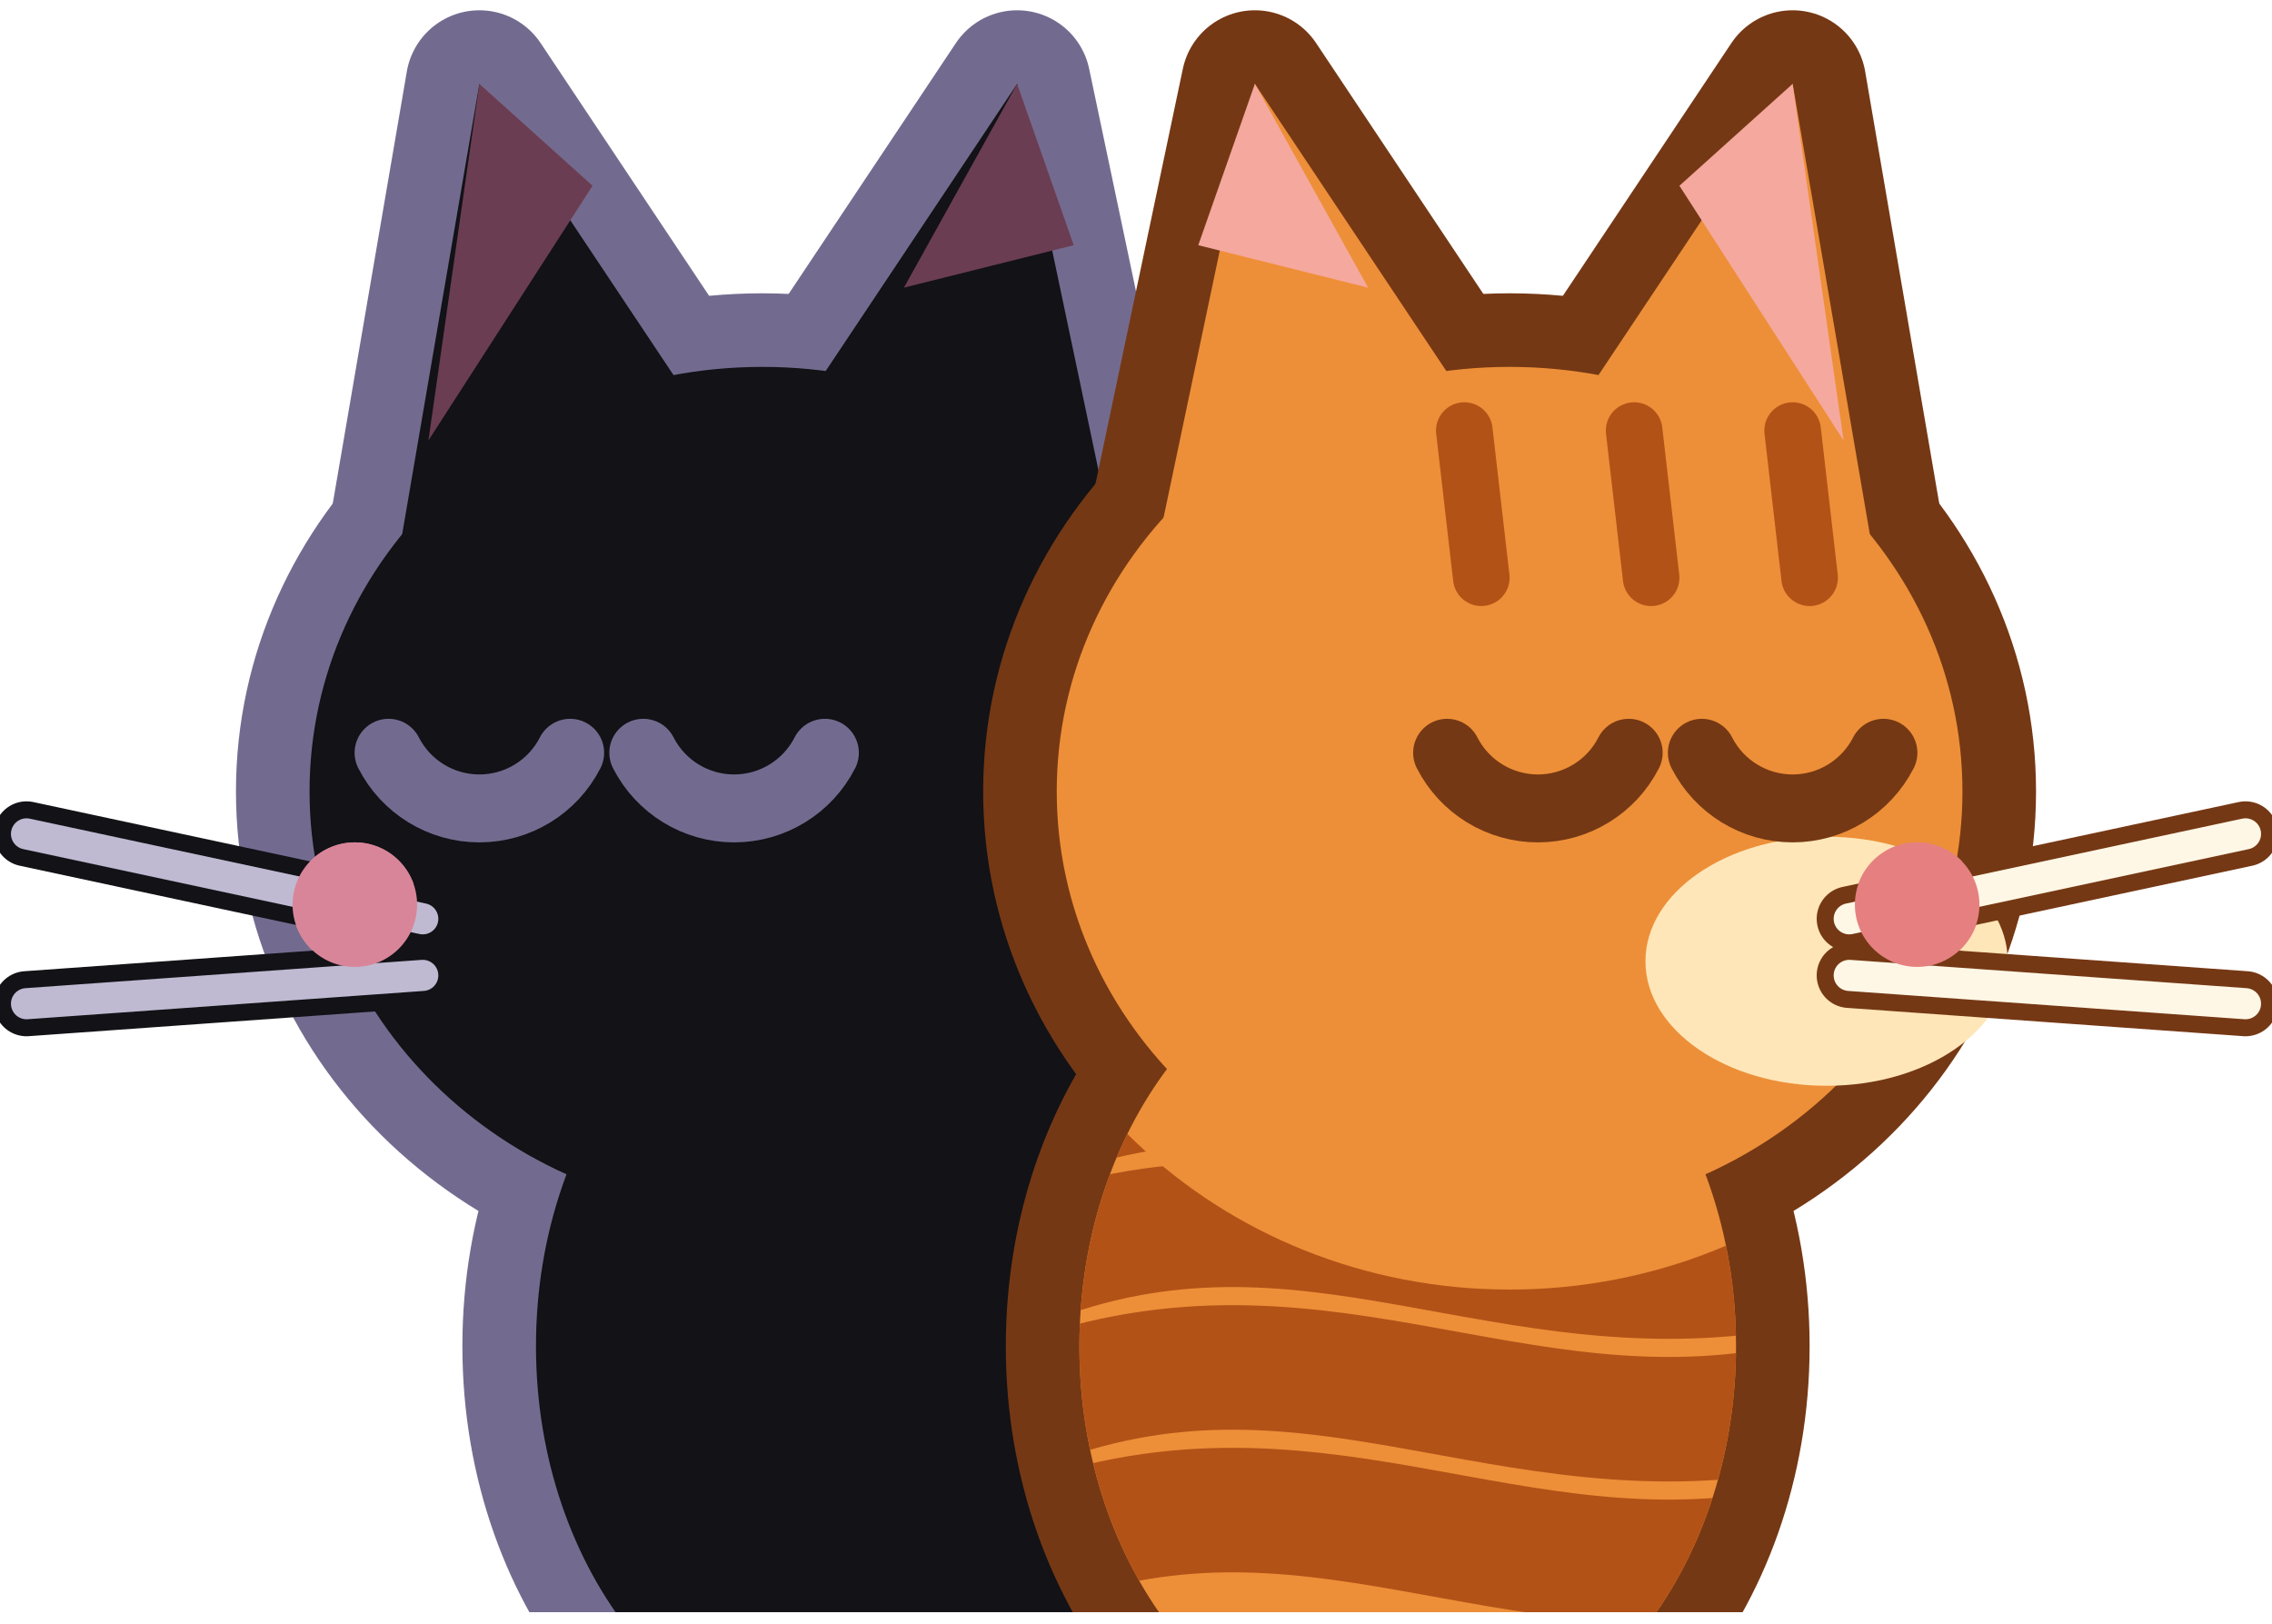
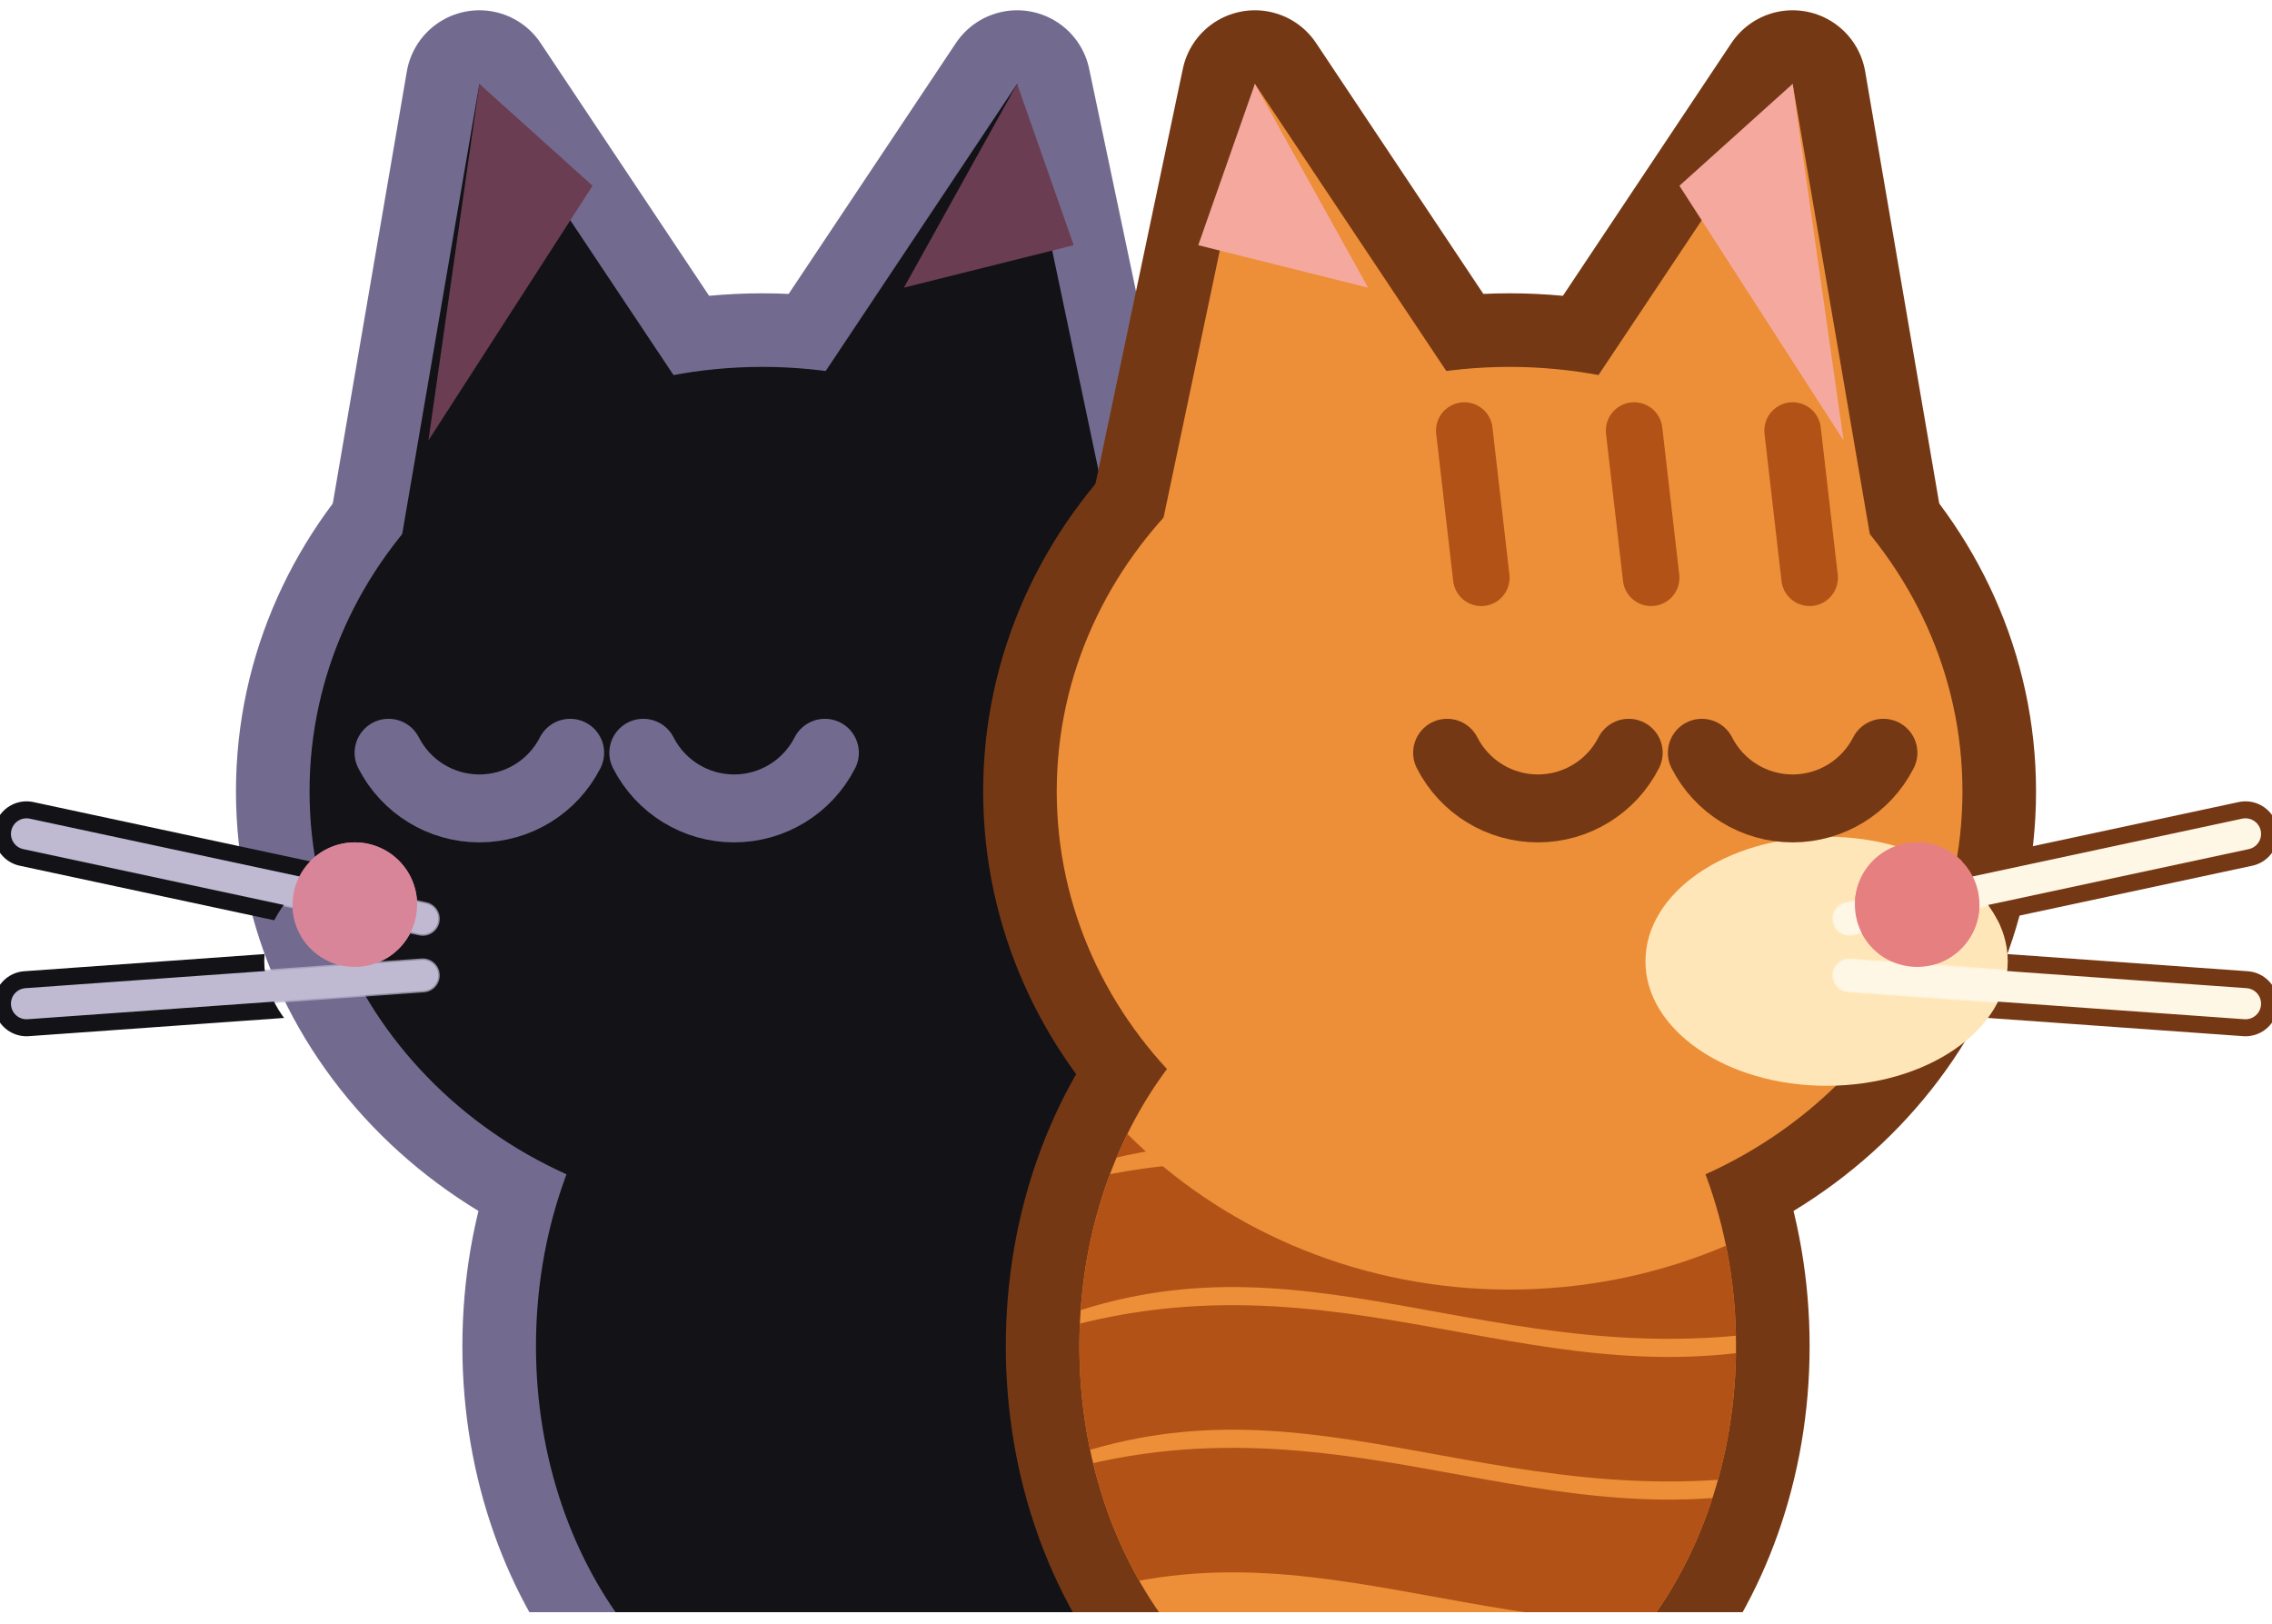
<svg xmlns="http://www.w3.org/2000/svg" width="984" height="703" viewBox="20 212 984 703">
  <defs>
    <clipPath id="clip-0">
      <path clip-rule="nonzero" d="M 220 586 L 569 586 L 569 910.258 L 220 910.258 Z M 220 586 " />
    </clipPath>
    <clipPath id="clip-1">
      <path clip-rule="nonzero" d="M 252 618 L 537 618 L 537 910.258 L 252 910.258 Z M 252 618 " />
    </clipPath>
    <clipPath id="clip-2">
+       <path clip-rule="nonzero" d="M 0 174 L 602 174 L 602 1009 L 0 1009 Z M 0 174 " />
+     </clipPath>
+     <clipPath id="clip-3">
+       <path clip-rule="evenodd" d="M 1330.84 -425.871 L -630.449 -425.871 L -630.449 1535.418 L 1330.84 1535.418 Z M 1330.84 -425.871 L 134.453 628.324 C 134.453 658.109 169.574 682.258 212.902 682.258 C 256.23 682.258 291.355 658.109 291.355 628.324 C 291.355 598.535 256.23 574.387 212.902 574.387 C 169.574 574.387 134.453 598.535 134.453 628.324 " />
+     </clipPath>
+     <clipPath id="clip-4">
+       <path clip-rule="nonzero" d="M 0 235 L 602 235 L 602 1024 L 0 1024 Z M 0 235 " />
+     </clipPath>
+     <clipPath id="clip-5">
+       <path clip-rule="evenodd" d="M 1330.84 -425.871 L -630.449 -425.871 L -630.449 1535.418 L 1330.84 1535.418 Z M 1330.84 -425.871 L 134.453 628.324 C 134.453 658.109 169.574 682.258 212.902 682.258 C 256.23 682.258 291.355 658.109 291.355 628.324 C 291.355 598.535 256.23 574.387 212.902 574.387 C 169.574 574.387 134.453 598.535 134.453 628.324 " />
+     </clipPath>
+     <clipPath id="clip-6">
      <path clip-rule="nonzero" d="M 455 586 L 804 586 L 804 910.258 L 455 910.258 Z M 455 586 " />
    </clipPath>
-     <clipPath id="clip-3">
+     <clipPath id="clip-7">
      <path clip-rule="nonzero" d="M 487 618 L 772 618 L 772 910.258 L 487 910.258 Z M 487 618 " />
    </clipPath>
-     <clipPath id="clip-4">
+     <clipPath id="clip-8">
      <path clip-rule="nonzero" d="M 487 653 L 772 653 L 772 731 L 487 731 Z M 487 653 " />
    </clipPath>
-     <clipPath id="clip-5">
+     <clipPath id="clip-9">
      <path clip-rule="evenodd" d="M -23842.324 -23961.355 L 25189.934 -23961.355 L 25189.934 25070.902 L -23842.324 25070.902 Z M -23842.324 -23961.355 L 901.805 554.773 C 901.805 673.926 799.727 770.516 673.805 770.516 C 547.887 770.516 445.805 673.926 445.805 554.773 C 445.805 435.625 547.887 339.031 673.805 339.031 C 799.727 339.031 901.805 435.625 901.805 554.773 " />
    </clipPath>
-     <clipPath id="clip-6">
+     <clipPath id="clip-10">
      <path clip-rule="nonzero" d="M 771.871 795.031 C 771.871 892.52 708.207 971.547 629.676 971.547 C 551.145 971.547 487.484 892.52 487.484 795.031 C 487.484 697.547 551.145 618.516 629.676 618.516 C 708.207 618.516 771.871 697.547 771.871 795.031 " />
    </clipPath>
-     <clipPath id="clip-7">
+     <clipPath id="clip-11">
      <path clip-rule="nonzero" d="M 487 715 L 772 715 L 772 792 L 487 792 Z M 487 715 " />
    </clipPath>
-     <clipPath id="clip-8">
+     <clipPath id="clip-12">
      <path clip-rule="evenodd" d="M -23842.324 -23961.355 L 25189.934 -23961.355 L 25189.934 25070.902 L -23842.324 25070.902 Z M -23842.324 -23961.355 L 901.805 554.773 C 901.805 673.926 799.727 770.516 673.805 770.516 C 547.887 770.516 445.805 673.926 445.805 554.773 C 445.805 435.625 547.887 339.031 673.805 339.031 C 799.727 339.031 901.805 435.625 901.805 554.773 " />
    </clipPath>
-     <clipPath id="clip-9">
+     <clipPath id="clip-13">
      <path clip-rule="nonzero" d="M 771.871 795.031 C 771.871 892.52 708.207 971.547 629.676 971.547 C 551.145 971.547 487.484 892.52 487.484 795.031 C 487.484 697.547 551.145 618.516 629.676 618.516 C 708.207 618.516 771.871 697.547 771.871 795.031 " />
    </clipPath>
-     <clipPath id="clip-10">
+     <clipPath id="clip-14">
      <path clip-rule="nonzero" d="M 487 777 L 772 777 L 772 854 L 487 854 Z M 487 777 " />
    </clipPath>
-     <clipPath id="clip-11">
+     <clipPath id="clip-15">
      <path clip-rule="evenodd" d="M -23842.324 -23961.355 L 25189.934 -23961.355 L 25189.934 25070.902 L -23842.324 25070.902 Z M -23842.324 -23961.355 L 901.805 554.773 C 901.805 673.926 799.727 770.516 673.805 770.516 C 547.887 770.516 445.805 673.926 445.805 554.773 C 445.805 435.625 547.887 339.031 673.805 339.031 C 799.727 339.031 901.805 435.625 901.805 554.773 " />
    </clipPath>
-     <clipPath id="clip-12">
+     <clipPath id="clip-16">
      <path clip-rule="nonzero" d="M 771.871 795.031 C 771.871 892.52 708.207 971.547 629.676 971.547 C 551.145 971.547 487.484 892.52 487.484 795.031 C 487.484 697.547 551.145 618.516 629.676 618.516 C 708.207 618.516 771.871 697.547 771.871 795.031 " />
    </clipPath>
-     <clipPath id="clip-13">
+     <clipPath id="clip-17">
      <path clip-rule="nonzero" d="M 487 839 L 772 839 L 772 910.258 L 487 910.258 Z M 487 839 " />
    </clipPath>
-     <clipPath id="clip-14">
+     <clipPath id="clip-18">
      <path clip-rule="evenodd" d="M -23842.324 -23961.355 L 25189.934 -23961.355 L 25189.934 25070.902 L -23842.324 25070.902 Z M -23842.324 -23961.355 L 901.805 554.773 C 901.805 673.926 799.727 770.516 673.805 770.516 C 547.887 770.516 445.805 673.926 445.805 554.773 C 445.805 435.625 547.887 339.031 673.805 339.031 C 799.727 339.031 901.805 435.625 901.805 554.773 " />
    </clipPath>
-     <clipPath id="clip-15">
+     <clipPath id="clip-19">
      <path clip-rule="nonzero" d="M 771.871 795.031 C 771.871 892.52 708.207 971.547 629.676 971.547 C 551.145 971.547 487.484 892.52 487.484 795.031 C 487.484 697.547 551.145 618.516 629.676 618.516 C 708.207 618.516 771.871 697.547 771.871 795.031 " />
+     </clipPath>
+     <clipPath id="clip-20">
+       <path clip-rule="nonzero" d="M 422 174 L 1024 174 L 1024 1009 L 422 1009 Z M 422 174 " />
+     </clipPath>
+     <clipPath id="clip-21">
+       <path clip-rule="evenodd" d="M -306.84 -425.871 L 1654.449 -425.871 L 1654.449 1535.418 L -306.84 1535.418 Z M -306.84 -425.871 L 889.547 628.324 C 889.547 658.109 854.426 682.258 811.098 682.258 C 767.77 682.258 732.645 658.109 732.645 628.324 C 732.645 598.535 767.77 574.387 811.098 574.387 C 854.426 574.387 889.547 598.535 889.547 628.324 " />
+     </clipPath>
+     <clipPath id="clip-22">
+       <path clip-rule="nonzero" d="M 422 235 L 1024 235 L 1024 1024 L 422 1024 Z M 422 235 " />
+     </clipPath>
+     <clipPath id="clip-23">
+       <path clip-rule="evenodd" d="M -306.84 -425.871 L 1654.449 -425.871 L 1654.449 1535.418 L -306.84 1535.418 Z M -306.84 -425.871 L 889.547 628.324 C 889.547 658.109 854.426 682.258 811.098 682.258 C 767.77 682.258 732.645 658.109 732.645 628.324 C 732.645 598.535 767.77 574.387 811.098 574.387 C 854.426 574.387 889.547 598.535 889.547 628.324 " />
    </clipPath>
  </defs>
  <path fill-rule="nonzero" fill="rgb(45%, 42%, 56%)" fill-opacity="1" stroke-width="2.6" stroke-linecap="round" stroke-linejoin="round" stroke="rgb(45%, 42%, 56%)" stroke-opacity="1" stroke-miterlimit="10" d="M -6.5 -3 L -4.5 -12.5 L -0.5 -6.5 Z M -6.5 -3 " transform="matrix(-24.51613, 0, 0, 24.51613, 350.1935, 554.7742)" />
  <path fill-rule="nonzero" fill="rgb(45%, 42%, 56%)" fill-opacity="1" stroke-width="2.6" stroke-linecap="round" stroke-linejoin="round" stroke="rgb(45%, 42%, 56%)" stroke-opacity="1" stroke-miterlimit="10" d="M 1 -6.5 L 5 -12.5 L 6.8 -2 Z M 1 -6.5 " transform="matrix(-24.51613, 0, 0, 24.51613, 350.1935, 554.7742)" />
  <g clip-path="url(#clip-0)">
    <path fill-rule="nonzero" fill="rgb(45%, 42%, 56%)" fill-opacity="1" d="M 220.258 795.031 C 220.258 910.121 298.188 1003.418 394.324 1003.418 C 490.457 1003.418 568.387 910.121 568.387 795.031 C 568.387 679.941 490.457 586.645 394.324 586.645 C 298.188 586.645 220.258 679.941 220.258 795.031 " />
  </g>
  <path fill-rule="nonzero" fill="rgb(45%, 42%, 56%)" fill-opacity="1" d="M 122.195 554.773 C 122.195 673.926 224.273 770.516 350.195 770.516 C 476.113 770.516 578.195 673.926 578.195 554.773 C 578.195 435.625 476.113 339.031 350.195 339.031 C 224.273 339.031 122.195 435.625 122.195 554.773 " />
  <path fill-rule="nonzero" fill="rgb(7%, 7%, 9%)" fill-opacity="1" d="M 509.547 481.227 L 460.516 248.324 L 362.453 395.418 Z M 509.547 481.227 " />
  <path fill-rule="nonzero" fill="rgb(7%, 7%, 9%)" fill-opacity="1" d="M 325.676 395.418 L 227.613 248.324 L 183.484 505.742 Z M 325.676 395.418 " />
  <g clip-path="url(#clip-1)">
    <path fill-rule="nonzero" fill="rgb(7%, 7%, 9%)" fill-opacity="1" d="M 252.129 795.031 C 252.129 892.52 315.793 971.547 394.324 971.547 C 472.855 971.547 536.516 892.52 536.516 795.031 C 536.516 697.547 472.855 618.516 394.324 618.516 C 315.793 618.516 252.129 697.547 252.129 795.031 " />
  </g>
  <path fill-rule="nonzero" fill="rgb(7%, 7%, 9%)" fill-opacity="1" d="M 154.066 554.773 C 154.066 656.324 241.875 738.645 350.195 738.645 C 458.512 738.645 546.324 656.324 546.324 554.773 C 546.324 453.227 458.512 370.902 350.195 370.902 C 241.875 370.902 154.066 453.227 154.066 554.773 " />
  <path fill-rule="nonzero" fill="rgb(42%, 24%, 32%)" fill-opacity="1" d="M 485.031 318.195 L 460.516 248.324 L 411.484 336.582 Z M 485.031 318.195 " />
  <path fill-rule="nonzero" fill="rgb(42%, 24%, 32%)" fill-opacity="1" d="M 276.645 292.453 L 227.613 248.324 L 205.547 402.773 Z M 276.645 292.453 " />
  <path fill="none" stroke-width="1.2" stroke-linecap="round" stroke-linejoin="round" stroke="rgb(45%, 42%, 56%)" stroke-opacity="1" stroke-miterlimit="10" d="M 2.104 -0.683 C 1.797 -0.08 1.177 0.3 0.5 0.3 C -0.177 0.3 -0.797 -0.08 -1.104 -0.683 " transform="matrix(-24.51613, 0, 0, 24.51613, 350.1935, 554.7742)" />
  <path fill="none" stroke-width="1.2" stroke-linecap="round" stroke-linejoin="round" stroke="rgb(45%, 42%, 56%)" stroke-opacity="1" stroke-miterlimit="10" d="M 6.604 -0.683 C 6.296 -0.08 5.677 0.3 5 0.3 C 4.323 0.3 3.703 -0.08 3.396 -0.683 " transform="matrix(-24.51613, 0, 0, 24.51613, 350.1935, 554.7742)" />
  <path fill-rule="nonzero" fill="rgb(85%, 52%, 60%)" fill-opacity="1" d="M 146.711 603.805 C 146.711 618.699 158.785 630.773 173.676 630.773 C 188.57 630.773 200.645 618.699 200.645 603.805 C 200.645 588.914 188.57 576.84 173.676 576.84 C 158.785 576.84 146.711 588.914 146.711 603.805 " />
  <path fill="none" stroke-width="0.6" stroke-linecap="round" stroke-linejoin="round" stroke="rgb(75%, 73%, 82%)" stroke-opacity="0.7" stroke-miterlimit="10" d="M 6 2.25 L 13 0.75 " transform="matrix(-24.51613, 0, 0, 24.51613, 350.1935, 554.7742)" />
  <path fill="none" stroke-width="0.6" stroke-linecap="round" stroke-linejoin="round" stroke="rgb(75%, 73%, 82%)" stroke-opacity="0.7" stroke-miterlimit="10" d="M 6 3.25 L 13 3.75 " transform="matrix(-24.51613, 0, 0, 24.51613, 350.1935, 554.7742)" />
-   <path fill="none" stroke-width="1.15" stroke-linecap="round" stroke-linejoin="miter" stroke="rgb(7%, 7%, 9%)" stroke-opacity="1" stroke-miterlimit="10" d="M 6 2.25 L 13 0.75 " transform="matrix(-24.51613, 0, 0, 24.51613, 350.1935, 554.7742)" />
-   <path fill="none" stroke-width="1.15" stroke-linecap="round" stroke-linejoin="miter" stroke="rgb(7%, 7%, 9%)" stroke-opacity="1" stroke-miterlimit="10" d="M 6 3.25 L 13 3.75 " transform="matrix(-24.51613, 0, 0, 24.51613, 350.1935, 554.7742)" />
+   <g clip-path="url(#clip-2)">
+     <g clip-path="url(#clip-3)">
+       <path fill="none" stroke-width="1.15" stroke-linecap="round" stroke-linejoin="miter" stroke="rgb(7%, 7%, 9%)" stroke-opacity="1" stroke-miterlimit="10" d="M 6 2.25 L 13 0.75 " transform="matrix(-24.51613, 0, 0, 24.51613, 350.1935, 554.7742)" />
+     </g>
+   </g>
+   <g clip-path="url(#clip-4)">
+     <g clip-path="url(#clip-5)">
+       <path fill="none" stroke-width="1.15" stroke-linecap="round" stroke-linejoin="miter" stroke="rgb(7%, 7%, 9%)" stroke-opacity="1" stroke-miterlimit="10" d="M 6 3.25 L 13 3.75 " transform="matrix(-24.51613, 0, 0, 24.51613, 350.1935, 554.7742)" />
+     </g>
+   </g>
  <path fill="none" stroke-width="0.55" stroke-linecap="round" stroke-linejoin="miter" stroke="rgb(75%, 73%, 82%)" stroke-opacity="1" stroke-miterlimit="10" d="M 6 2.25 L 13 0.75 " transform="matrix(-24.51613, 0, 0, 24.51613, 350.1935, 554.7742)" />
  <path fill="none" stroke-width="0.55" stroke-linecap="round" stroke-linejoin="miter" stroke="rgb(75%, 73%, 82%)" stroke-opacity="1" stroke-miterlimit="10" d="M 6 3.25 L 13 3.75 " transform="matrix(-24.51613, 0, 0, 24.51613, 350.1935, 554.7742)" />
  <path fill-rule="nonzero" fill="rgb(85%, 52%, 60%)" fill-opacity="1" d="M 146.711 603.805 C 146.711 618.699 158.785 630.773 173.676 630.773 C 188.57 630.773 200.645 618.699 200.645 603.805 C 200.645 588.914 188.57 576.84 173.676 576.84 C 158.785 576.84 146.711 588.914 146.711 603.805 " />
  <path fill-rule="nonzero" fill="rgb(46%, 22%, 8%)" fill-opacity="1" stroke-width="2.6" stroke-linecap="round" stroke-linejoin="round" stroke="rgb(46%, 22%, 8%)" stroke-opacity="1" stroke-miterlimit="10" d="M -6.5 -3 L -4.5 -12.5 L -0.5 -6.5 Z M -6.5 -3 " transform="matrix(24.51613, 0, 0, 24.51613, 673.8065, 554.7742)" />
  <path fill-rule="nonzero" fill="rgb(46%, 22%, 8%)" fill-opacity="1" stroke-width="2.6" stroke-linecap="round" stroke-linejoin="round" stroke="rgb(46%, 22%, 8%)" stroke-opacity="1" stroke-miterlimit="10" d="M 1 -6.5 L 5 -12.5 L 6.8 -2 Z M 1 -6.5 " transform="matrix(24.51613, 0, 0, 24.51613, 673.8065, 554.7742)" />
-   <g clip-path="url(#clip-2)">
+   <g clip-path="url(#clip-6)">
    <path fill-rule="nonzero" fill="rgb(46%, 22%, 8%)" fill-opacity="1" d="M 803.742 795.031 C 803.742 910.121 725.812 1003.418 629.676 1003.418 C 533.543 1003.418 455.613 910.121 455.613 795.031 C 455.613 679.941 533.543 586.645 629.676 586.645 C 725.812 586.645 803.742 679.941 803.742 795.031 " />
  </g>
  <path fill-rule="nonzero" fill="rgb(46%, 22%, 8%)" fill-opacity="1" d="M 901.805 554.773 C 901.805 673.926 799.727 770.516 673.805 770.516 C 547.887 770.516 445.805 673.926 445.805 554.773 C 445.805 435.625 547.887 339.031 673.805 339.031 C 799.727 339.031 901.805 435.625 901.805 554.773 " />
  <path fill-rule="nonzero" fill="rgb(93%, 56%, 22%)" fill-opacity="1" d="M 514.453 481.227 L 563.484 248.324 L 661.547 395.418 Z M 514.453 481.227 " />
  <path fill-rule="nonzero" fill="rgb(93%, 56%, 22%)" fill-opacity="1" d="M 698.324 395.418 L 796.387 248.324 L 840.516 505.742 Z M 698.324 395.418 " />
-   <g clip-path="url(#clip-3)">
+   <g clip-path="url(#clip-7)">
    <path fill-rule="nonzero" fill="rgb(93%, 56%, 22%)" fill-opacity="1" d="M 771.871 795.031 C 771.871 892.52 708.207 971.547 629.676 971.547 C 551.145 971.547 487.484 892.52 487.484 795.031 C 487.484 697.547 551.145 618.516 629.676 618.516 C 708.207 618.516 771.871 697.547 771.871 795.031 " />
  </g>
  <path fill-rule="nonzero" fill="rgb(93%, 56%, 22%)" fill-opacity="1" d="M 869.934 554.773 C 869.934 656.324 782.125 738.645 673.805 738.645 C 565.488 738.645 477.676 656.324 477.676 554.773 C 477.676 453.227 565.488 370.902 673.805 370.902 C 782.125 370.902 869.934 453.227 869.934 554.773 " />
-   <g clip-path="url(#clip-4)">
-     <g clip-path="url(#clip-5)">
-       <g clip-path="url(#clip-6)">
+   <g clip-path="url(#clip-8)">
+     <g clip-path="url(#clip-9)">
+       <g clip-path="url(#clip-10)">
        <path fill="none" stroke-width="2.2" stroke-linecap="round" stroke-linejoin="round" stroke="rgb(70%, 32%, 9%)" stroke-opacity="1" stroke-miterlimit="10" d="M -6.8 -3.96 C -1.74 -5.96 1.74 -2.96 6.8 -3.96 " transform="matrix(24.51613, 0, 0, 24.51613, 629.6774, 795.0323)" />
      </g>
    </g>
  </g>
-   <g clip-path="url(#clip-7)">
-     <g clip-path="url(#clip-8)">
-       <g clip-path="url(#clip-9)">
+   <g clip-path="url(#clip-11)">
+     <g clip-path="url(#clip-12)">
+       <g clip-path="url(#clip-13)">
        <path fill="none" stroke-width="2.2" stroke-linecap="round" stroke-linejoin="round" stroke="rgb(70%, 32%, 9%)" stroke-opacity="1" stroke-miterlimit="10" d="M -6.8 -1.44 C -1.74 -3.44 1.74 -0.44 6.8 -1.44 " transform="matrix(24.51613, 0, 0, 24.51613, 629.6774, 795.0323)" />
      </g>
    </g>
  </g>
-   <g clip-path="url(#clip-10)">
-     <g clip-path="url(#clip-11)">
-       <g clip-path="url(#clip-12)">
+   <g clip-path="url(#clip-14)">
+     <g clip-path="url(#clip-15)">
+       <g clip-path="url(#clip-16)">
        <path fill="none" stroke-width="2.2" stroke-linecap="round" stroke-linejoin="round" stroke="rgb(70%, 32%, 9%)" stroke-opacity="1" stroke-miterlimit="10" d="M -6.8 1.08 C -1.74 -0.92 1.74 2.08 6.8 1.08 " transform="matrix(24.51613, 0, 0, 24.51613, 629.6774, 795.0323)" />
      </g>
    </g>
  </g>
-   <g clip-path="url(#clip-13)">
-     <g clip-path="url(#clip-14)">
-       <g clip-path="url(#clip-15)">
+   <g clip-path="url(#clip-17)">
+     <g clip-path="url(#clip-18)">
+       <g clip-path="url(#clip-19)">
        <path fill="none" stroke-width="2.2" stroke-linecap="round" stroke-linejoin="round" stroke="rgb(70%, 32%, 9%)" stroke-opacity="1" stroke-miterlimit="10" d="M -6.8 3.6 C -1.74 1.6 1.74 4.6 6.8 3.6 " transform="matrix(24.51613, 0, 0, 24.51613, 629.6774, 795.0323)" />
      </g>
    </g>
  </g>
  <path fill="none" stroke-width="1" stroke-linecap="round" stroke-linejoin="round" stroke="rgb(70%, 32%, 9%)" stroke-opacity="1" stroke-miterlimit="10" d="M -0.8 -6.375 L -0.5 -3.775 " transform="matrix(24.51613, 0, 0, 24.51613, 673.8065, 554.7742)" />
  <path fill="none" stroke-width="1" stroke-linecap="round" stroke-linejoin="round" stroke="rgb(70%, 32%, 9%)" stroke-opacity="1" stroke-miterlimit="10" d="M 2.2 -6.375 L 2.5 -3.775 " transform="matrix(24.51613, 0, 0, 24.51613, 673.8065, 554.7742)" />
  <path fill="none" stroke-width="1" stroke-linecap="round" stroke-linejoin="round" stroke="rgb(70%, 32%, 9%)" stroke-opacity="1" stroke-miterlimit="10" d="M 5 -6.375 L 5.3 -3.775 " transform="matrix(24.51613, 0, 0, 24.51613, 673.8065, 554.7742)" />
  <path fill-rule="nonzero" fill="rgb(96%, 66%, 62%)" fill-opacity="1" d="M 538.969 318.195 L 563.484 248.324 L 612.516 336.582 Z M 538.969 318.195 " />
  <path fill-rule="nonzero" fill="rgb(96%, 66%, 62%)" fill-opacity="1" d="M 747.355 292.453 L 796.387 248.324 L 818.453 402.773 Z M 747.355 292.453 " />
  <path fill-rule="nonzero" fill="rgb(100%, 90%, 72%)" fill-opacity="1" d="M 889.547 628.324 C 889.547 658.109 854.426 682.258 811.098 682.258 C 767.77 682.258 732.645 658.109 732.645 628.324 C 732.645 598.535 767.77 574.387 811.098 574.387 C 854.426 574.387 889.547 598.535 889.547 628.324 " />
  <path fill="none" stroke-width="1.2" stroke-linecap="round" stroke-linejoin="round" stroke="rgb(46%, 22%, 8%)" stroke-opacity="1" stroke-miterlimit="10" d="M 2.104 -0.683 C 1.797 -0.08 1.177 0.3 0.5 0.3 C -0.177 0.3 -0.797 -0.08 -1.104 -0.683 " transform="matrix(24.51613, 0, 0, 24.51613, 673.8065, 554.7742)" />
  <path fill="none" stroke-width="1.2" stroke-linecap="round" stroke-linejoin="round" stroke="rgb(46%, 22%, 8%)" stroke-opacity="1" stroke-miterlimit="10" d="M 6.604 -0.683 C 6.296 -0.08 5.677 0.3 5 0.3 C 4.323 0.3 3.703 -0.08 3.396 -0.683 " transform="matrix(24.51613, 0, 0, 24.51613, 673.8065, 554.7742)" />
  <path fill-rule="nonzero" fill="rgb(90%, 50%, 50%)" fill-opacity="1" d="M 877.289 603.805 C 877.289 618.699 865.215 630.773 850.324 630.773 C 835.43 630.773 823.355 618.699 823.355 603.805 C 823.355 588.914 835.43 576.84 850.324 576.84 C 865.215 576.84 877.289 588.914 877.289 603.805 " />
  <path fill="none" stroke-width="0.6" stroke-linecap="round" stroke-linejoin="round" stroke="rgb(100%, 97%, 90%)" stroke-opacity="0.7" stroke-miterlimit="10" d="M 6 2.25 L 13 0.75 " transform="matrix(24.51613, 0, 0, 24.51613, 673.8065, 554.7742)" />
  <path fill="none" stroke-width="0.6" stroke-linecap="round" stroke-linejoin="round" stroke="rgb(100%, 97%, 90%)" stroke-opacity="0.7" stroke-miterlimit="10" d="M 6 3.25 L 13 3.75 " transform="matrix(24.51613, 0, 0, 24.51613, 673.8065, 554.7742)" />
-   <path fill="none" stroke-width="1.15" stroke-linecap="round" stroke-linejoin="miter" stroke="rgb(46%, 22%, 8%)" stroke-opacity="1" stroke-miterlimit="10" d="M 6 2.25 L 13 0.75 " transform="matrix(24.51613, 0, 0, 24.51613, 673.8065, 554.7742)" />
-   <path fill="none" stroke-width="1.15" stroke-linecap="round" stroke-linejoin="miter" stroke="rgb(46%, 22%, 8%)" stroke-opacity="1" stroke-miterlimit="10" d="M 6 3.25 L 13 3.75 " transform="matrix(24.51613, 0, 0, 24.51613, 673.8065, 554.7742)" />
+   <g clip-path="url(#clip-20)">
+     <g clip-path="url(#clip-21)">
+       <path fill="none" stroke-width="1.15" stroke-linecap="round" stroke-linejoin="miter" stroke="rgb(46%, 22%, 8%)" stroke-opacity="1" stroke-miterlimit="10" d="M 6 2.25 L 13 0.75 " transform="matrix(24.51613, 0, 0, 24.51613, 673.8065, 554.7742)" />
+     </g>
+   </g>
+   <g clip-path="url(#clip-22)">
+     <g clip-path="url(#clip-23)">
+       <path fill="none" stroke-width="1.15" stroke-linecap="round" stroke-linejoin="miter" stroke="rgb(46%, 22%, 8%)" stroke-opacity="1" stroke-miterlimit="10" d="M 6 3.25 L 13 3.75 " transform="matrix(24.51613, 0, 0, 24.51613, 673.8065, 554.7742)" />
+     </g>
+   </g>
  <path fill="none" stroke-width="0.55" stroke-linecap="round" stroke-linejoin="miter" stroke="rgb(100%, 97%, 90%)" stroke-opacity="1" stroke-miterlimit="10" d="M 6 2.25 L 13 0.75 " transform="matrix(24.51613, 0, 0, 24.51613, 673.8065, 554.7742)" />
  <path fill="none" stroke-width="0.55" stroke-linecap="round" stroke-linejoin="miter" stroke="rgb(100%, 97%, 90%)" stroke-opacity="1" stroke-miterlimit="10" d="M 6 3.25 L 13 3.75 " transform="matrix(24.51613, 0, 0, 24.51613, 673.8065, 554.7742)" />
  <path fill-rule="nonzero" fill="rgb(90%, 50%, 50%)" fill-opacity="1" d="M 877.289 603.805 C 877.289 618.699 865.215 630.773 850.324 630.773 C 835.43 630.773 823.355 618.699 823.355 603.805 C 823.355 588.914 835.43 576.84 850.324 576.84 C 865.215 576.84 877.289 588.914 877.289 603.805 " />
</svg>
